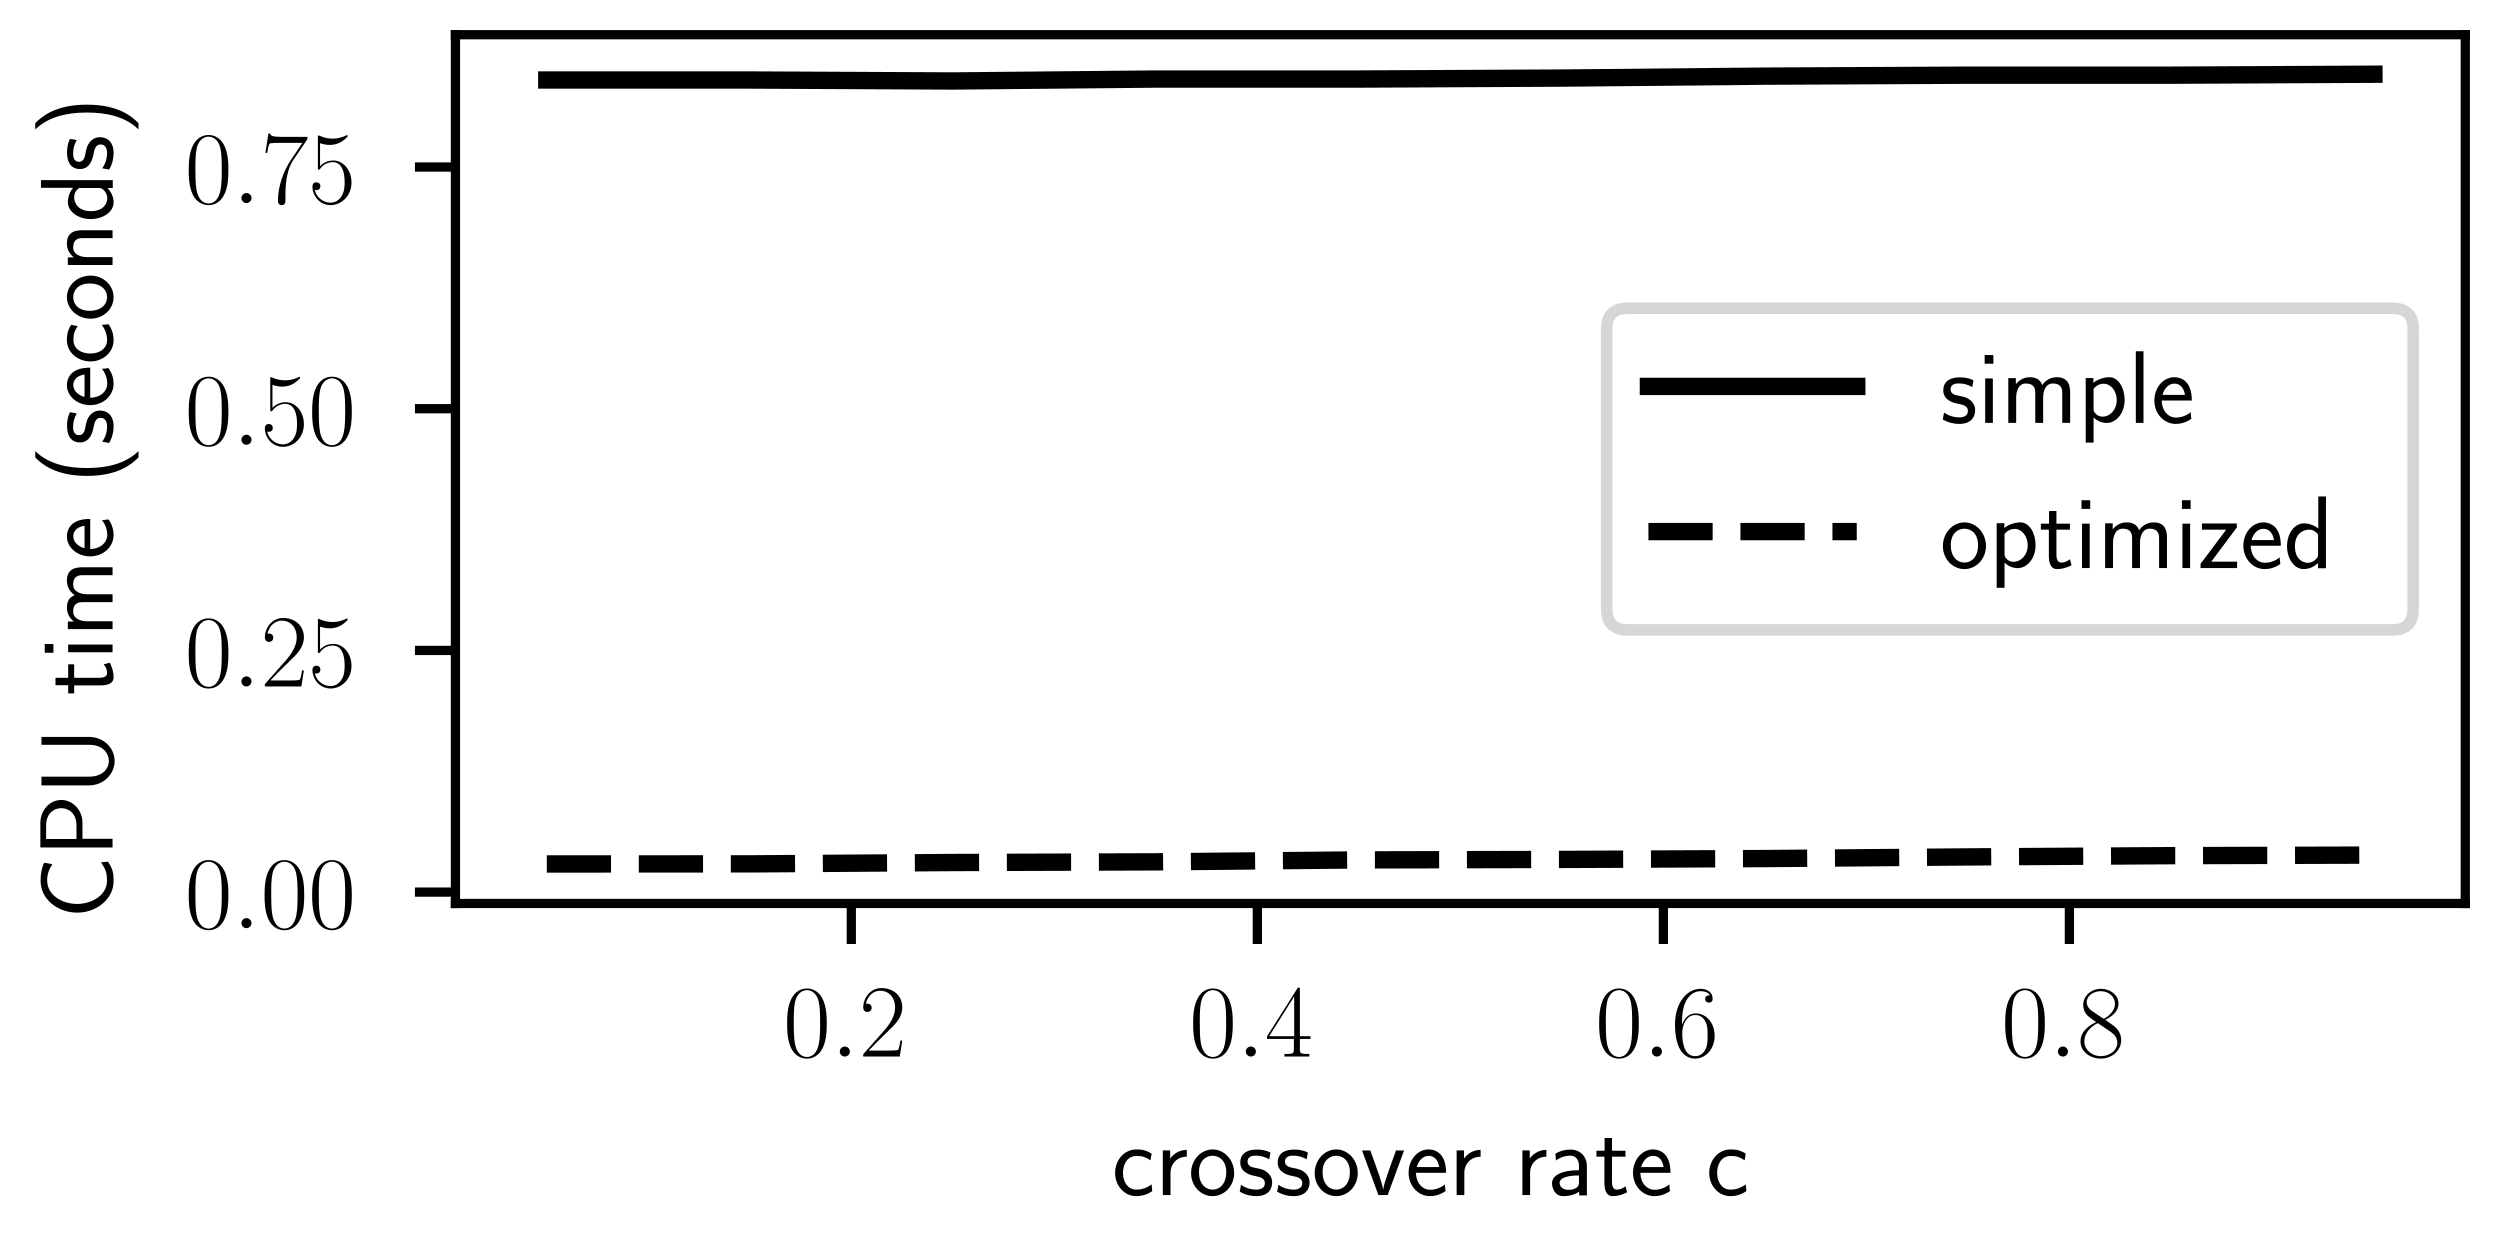
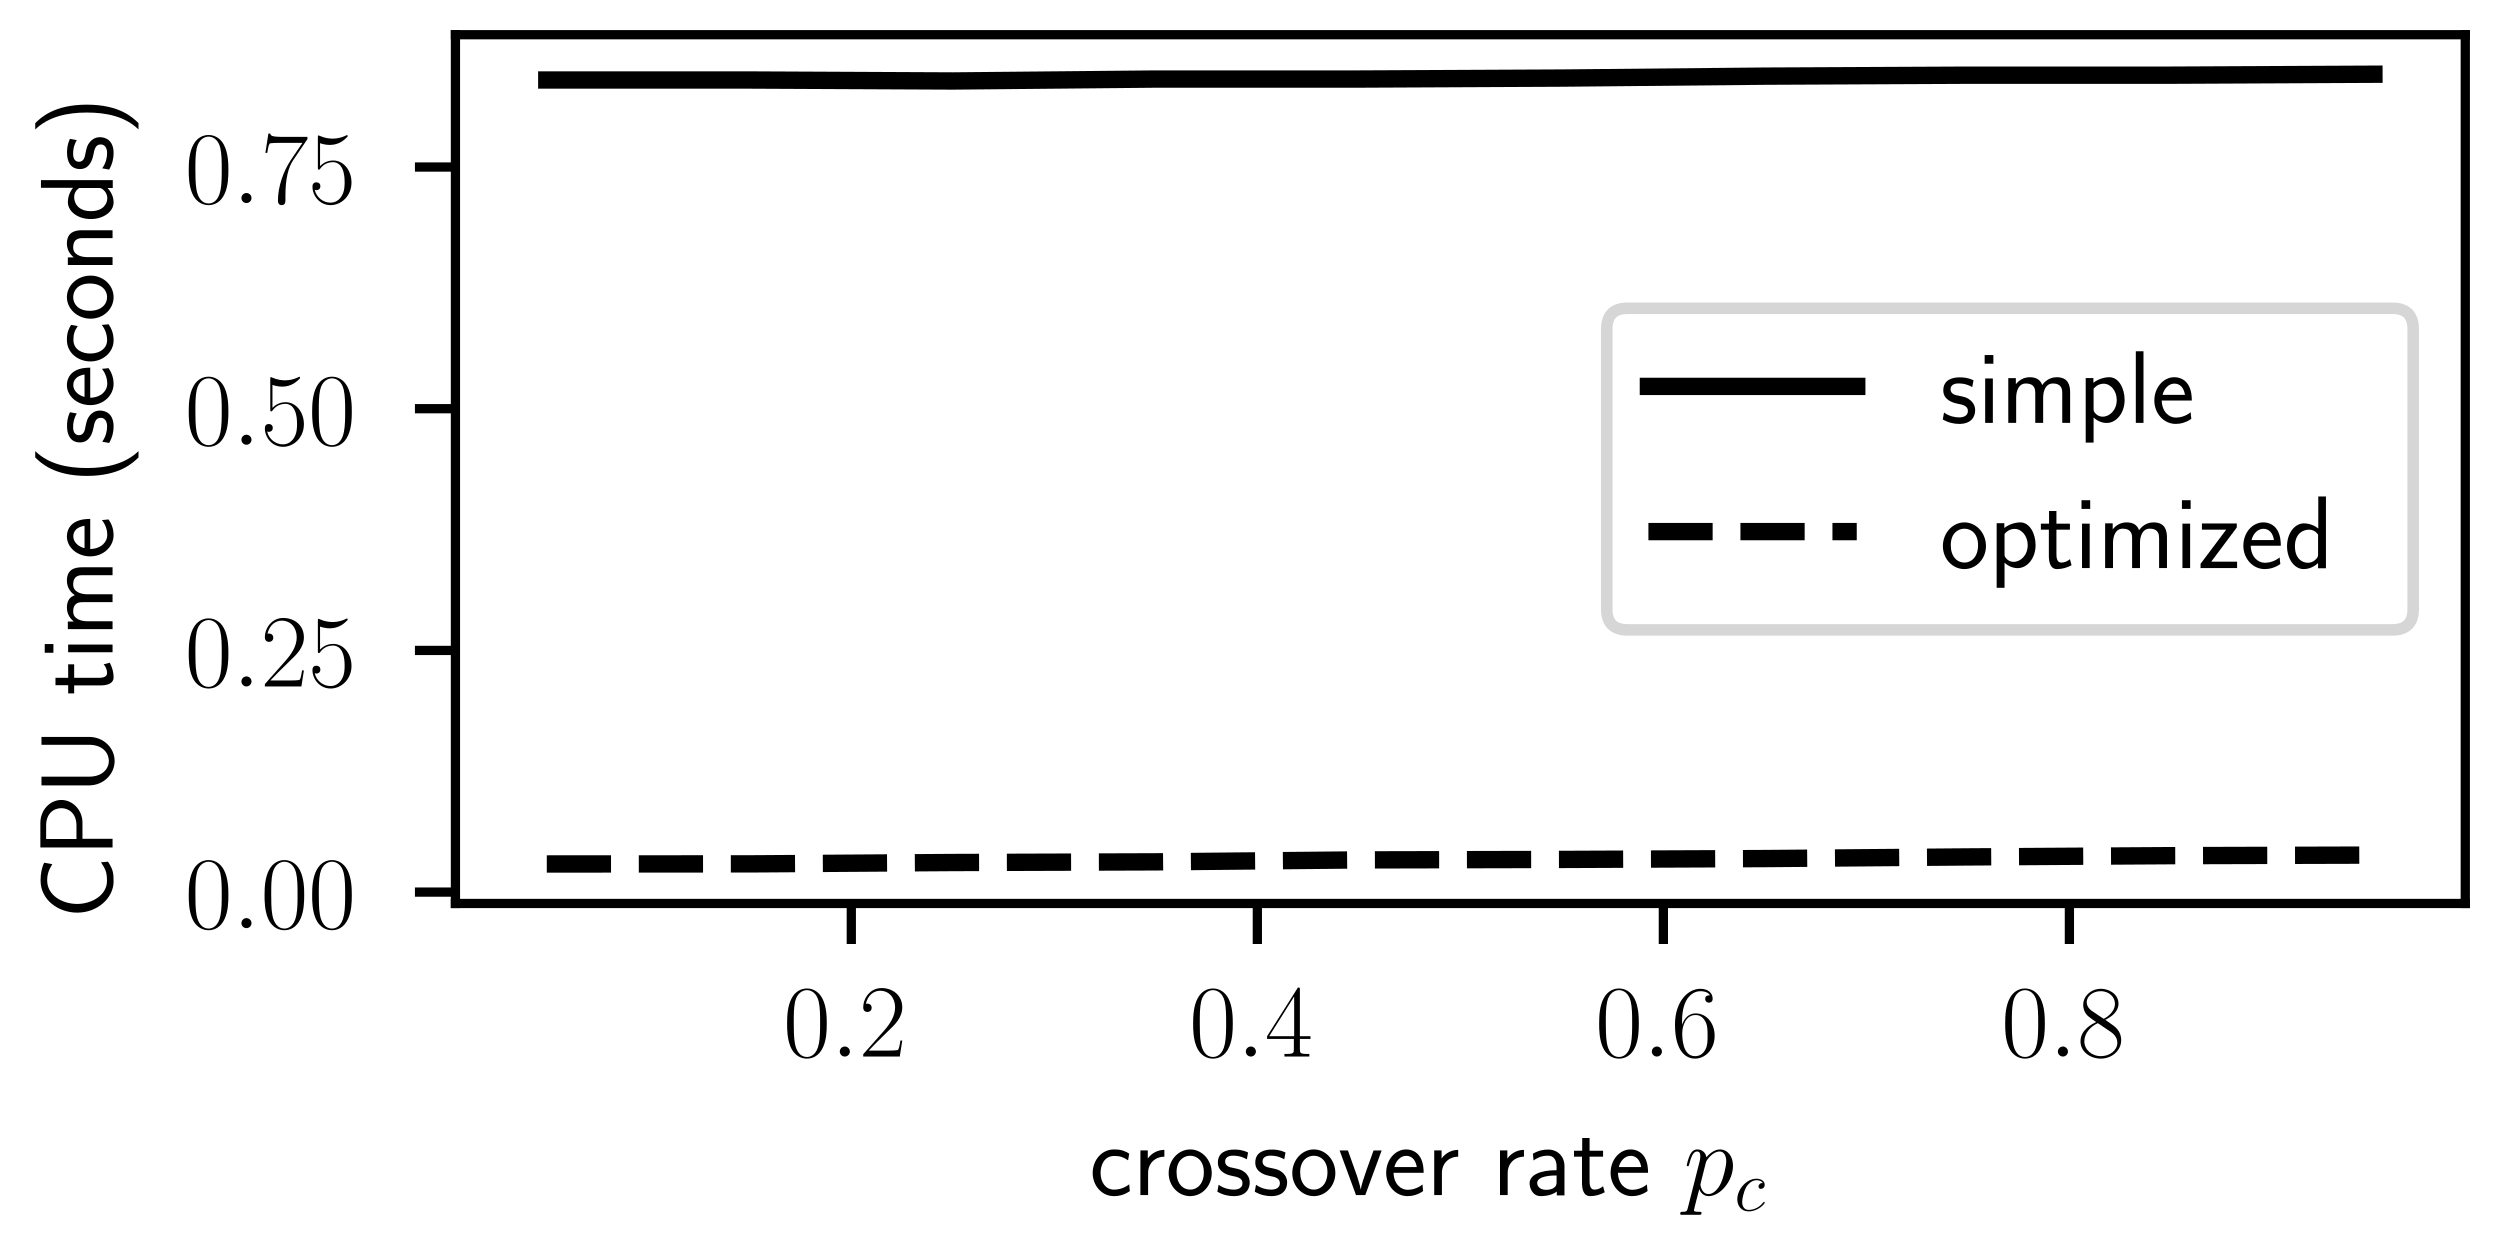
<svg xmlns="http://www.w3.org/2000/svg" xmlns:xlink="http://www.w3.org/1999/xlink" width="216pt" height="108pt" viewBox="0 0 216 108" version="1.1">
  <defs>
    <style type="text/css">*{stroke-linejoin: round; stroke-linecap: butt}</style>
  </defs>
  <g id="figure_1">
    <g id="patch_1">
      <path d="M 0 108  L 216 108  L 216 0  L 0 0  z " style="fill: #ffffff" />
    </g>
    <g id="axes_1">
      <g id="patch_2">
        <path d="M 39.35 78.06  L 213 78.06  L 213 3  L 39.35 3  z " style="fill: #ffffff" />
      </g>
      <g id="matplotlib.axis_1">
        <g id="xtick_1">
          <g id="line2d_1">
            <defs>
-               <path id="m0153f3cc2d" d="M 0 0  L 0 3.5  " style="stroke: #000000; stroke-width: 0.8" />
-             </defs>
-             <g>
-               <use xlink:href="#m0153f3cc2d" x="73.553" y="78.06" style="stroke: #000000; stroke-width: 0.8" />
+               <path id="mb96fbd955e" d="M 0 0  L 0 3.5  " style="stroke: #000000; stroke-width: 0.8" />
+             </defs>
+             <g>
+               <use xlink:href="#mb96fbd955e" x="73.553" y="78.06" style="stroke: #000000; stroke-width: 0.8" />
            </g>
          </g>
          <g id="text_1">
            <g transform="translate(67.66575 91.28619) scale(0.09 -0.09)">
              <defs>
                <path id="CMR17-30" d="M 2688 2025  C 2688 2416 2682 3080 2413 3591  C 2176 4039 1798 4198 1466 4198  C 1158 4198 768 4058 525 3597  C 269 3118 243 2524 243 2025  C 243 1661 250 1106 448 619  C 723 -39 1216 -128 1466 -128  C 1760 -128 2208 -7 2470 600  C 2662 1042 2688 1559 2688 2025  z M 1466 -26  C 1056 -26 813 325 723 812  C 653 1188 653 1738 653 2096  C 653 2588 653 2997 736 3387  C 858 3929 1216 4096 1466 4096  C 1728 4096 2067 3923 2189 3400  C 2272 3036 2278 2607 2278 2096  C 2278 1680 2278 1169 2202 792  C 2067 95 1690 -26 1466 -26  z " transform="scale(0.015625)" />
                <path id="CMMI12-3a" d="M 1178 307  C 1178 492 1024 619 870 619  C 685 619 557 466 557 313  C 557 128 710 0 864 0  C 1050 0 1178 153 1178 307  z " transform="scale(0.015625)" />
                <path id="CMR17-32" d="M 2669 989  L 2554 989  C 2490 536 2438 459 2413 420  C 2381 369 1920 369 1830 369  L 602 369  C 832 619 1280 1072 1824 1597  C 2214 1967 2669 2402 2669 3035  C 2669 3790 2067 4224 1395 4224  C 691 4224 262 3604 262 3030  C 262 2780 448 2748 525 2748  C 589 2748 781 2787 781 3010  C 781 3207 614 3264 525 3264  C 486 3264 448 3258 422 3245  C 544 3790 915 4058 1306 4058  C 1862 4058 2227 3617 2227 3035  C 2227 2479 1901 2000 1536 1584  L 262 146  L 262 0  L 2515 0  L 2669 989  z " transform="scale(0.015625)" />
              </defs>
              <use xlink:href="#CMR17-30" transform="scale(0.996264)" />
              <use xlink:href="#CMMI12-3a" transform="translate(45.69048 0) scale(0.996264)" />
              <use xlink:href="#CMR17-32" transform="translate(72.78765 0) scale(0.996264)" />
            </g>
          </g>
        </g>
        <g id="xtick_2">
          <g id="line2d_2">
            <g>
-               <use xlink:href="#m0153f3cc2d" x="108.634" y="78.06" style="stroke: #000000; stroke-width: 0.8" />
+               <use xlink:href="#mb96fbd955e" x="108.634" y="78.06" style="stroke: #000000; stroke-width: 0.8" />
            </g>
          </g>
          <g id="text_2">
            <g transform="translate(102.7466 91.28619) scale(0.09 -0.09)">
              <defs>
                <path id="CMR17-34" d="M 2150 4122  C 2150 4256 2144 4256 2029 4256  L 128 1254  L 128 1088  L 1779 1088  L 1779 457  C 1779 224 1766 160 1318 160  L 1197 160  L 1197 0  C 1402 0 1747 0 1965 0  C 2182 0 2528 0 2733 0  L 2733 160  L 2611 160  C 2163 160 2150 224 2150 457  L 2150 1088  L 2803 1088  L 2803 1254  L 2150 1254  L 2150 4122  z M 1798 3703  L 1798 1254  L 256 1254  L 1798 3703  z " transform="scale(0.015625)" />
              </defs>
              <use xlink:href="#CMR17-30" transform="scale(0.996264)" />
              <use xlink:href="#CMMI12-3a" transform="translate(45.69048 0) scale(0.996264)" />
              <use xlink:href="#CMR17-34" transform="translate(72.78765 0) scale(0.996264)" />
            </g>
          </g>
        </g>
        <g id="xtick_3">
          <g id="line2d_3">
            <g>
-               <use xlink:href="#m0153f3cc2d" x="143.715" y="78.06" style="stroke: #000000; stroke-width: 0.8" />
+               <use xlink:href="#mb96fbd955e" x="143.715" y="78.06" style="stroke: #000000; stroke-width: 0.8" />
            </g>
          </g>
          <g id="text_3">
            <g transform="translate(137.8275 91.28619) scale(0.09 -0.09)">
              <defs>
                <path id="CMR17-36" d="M 678 2176  C 678 3690 1395 4032 1811 4032  C 1946 4032 2272 4009 2400 3776  C 2298 3776 2106 3776 2106 3553  C 2106 3381 2246 3323 2336 3323  C 2394 3323 2566 3348 2566 3560  C 2566 3954 2246 4179 1805 4179  C 1043 4179 243 3390 243 1984  C 243 253 966 -128 1478 -128  C 2099 -128 2688 427 2688 1283  C 2688 2081 2170 2662 1517 2662  C 1126 2662 838 2407 678 1960  L 678 2176  z M 1478 25  C 691 25 691 1200 691 1436  C 691 1896 909 2560 1504 2560  C 1613 2560 1926 2560 2138 2120  C 2253 1870 2253 1609 2253 1289  C 2253 944 2253 690 2118 434  C 1978 171 1773 25 1478 25  z " transform="scale(0.015625)" />
              </defs>
              <use xlink:href="#CMR17-30" transform="scale(0.996264)" />
              <use xlink:href="#CMMI12-3a" transform="translate(45.69048 0) scale(0.996264)" />
              <use xlink:href="#CMR17-36" transform="translate(72.78765 0) scale(0.996264)" />
            </g>
          </g>
        </g>
        <g id="xtick_4">
          <g id="line2d_4">
            <g>
-               <use xlink:href="#m0153f3cc2d" x="178.796" y="78.06" style="stroke: #000000; stroke-width: 0.8" />
+               <use xlink:href="#mb96fbd955e" x="178.796" y="78.06" style="stroke: #000000; stroke-width: 0.8" />
            </g>
          </g>
          <g id="text_4">
            <g transform="translate(172.9083 91.28619) scale(0.09 -0.09)">
              <defs>
                <path id="CMR17-38" d="M 1741 2264  C 2144 2467 2554 2773 2554 3263  C 2554 3841 1990 4179 1472 4179  C 890 4179 378 3759 378 3180  C 378 3021 416 2747 666 2505  C 730 2442 998 2251 1171 2130  C 883 1983 211 1634 211 934  C 211 279 838 -128 1459 -128  C 2144 -128 2720 362 2720 1010  C 2720 1590 2330 1857 2074 2029  L 1741 2264  z M 902 2822  C 851 2854 595 3051 595 3351  C 595 3739 998 4032 1459 4032  C 1965 4032 2336 3676 2336 3262  C 2336 2669 1670 2331 1638 2331  C 1632 2331 1626 2331 1574 2370  L 902 2822  z M 2080 1519  C 2176 1449 2483 1240 2483 851  C 2483 381 2010 25 1472 25  C 890 25 448 438 448 940  C 448 1443 838 1862 1280 2060  L 2080 1519  z " transform="scale(0.015625)" />
              </defs>
              <use xlink:href="#CMR17-30" transform="scale(0.996264)" />
              <use xlink:href="#CMMI12-3a" transform="translate(45.69048 0) scale(0.996264)" />
              <use xlink:href="#CMR17-38" transform="translate(72.78765 0) scale(0.996264)" />
            </g>
          </g>
        </g>
        <g id="text_5">
-           <g transform="translate(96.04754 103.2563) scale(0.09 -0.09)">
+           <g transform="translate(94.11122 103.2563) scale(0.09 -0.09)">
            <defs>
              <path id="CMSS17-63" d="M 2464 2541  C 2464 2585 2170 2714 2093 2739  C 1882 2816 1613 2816 1542 2816  C 710 2816 211 2093 211 1363  C 211 595 768 -64 1517 -64  C 1946 -64 2253 76 2502 242  L 2464 664  C 2189 453 1869 337 1523 337  C 1024 337 698 774 698 1369  C 698 1831 909 2414 1549 2414  C 1901 2414 2099 2343 2394 2145  L 2464 2541  z " transform="scale(0.015625)" />
              <path id="CMSS17-72" d="M 954 1363  C 954 1965 1395 2368 1958 2368  L 1958 2789  C 1549 2789 1165 2585 934 2253  L 934 2758  L 480 2758  L 480 0  L 954 0  L 954 1363  z " transform="scale(0.015625)" />
              <path id="CMSS17-6f" d="M 2829 1356  C 2829 2176 2221 2816 1504 2816  C 768 2816 173 2157 173 1356  C 173 544 787 -64 1498 -64  C 2227 -64 2829 563 2829 1356  z M 1504 337  C 1050 337 659 709 659 1408  C 659 2151 1114 2427 1498 2427  C 1914 2427 2342 2126 2342 1408  C 2342 683 1926 337 1504 337  z " transform="scale(0.015625)" />
              <path id="CMSS17-73" d="M 2061 2627  C 1683 2807 1389 2807 1197 2807  C 742 2807 198 2648 198 2003  C 198 1359 902 1218 1094 1179  C 1389 1122 1715 1058 1715 740  C 1715 337 1254 337 1171 337  C 915 337 563 407 243 638  L 166 210  C 531 0 883 -64 1178 -64  C 1965 -64 2163 416 2163 781  C 2163 1094 1984 1305 1862 1401  C 1651 1568 1574 1587 1050 1696  C 960 1709 646 1779 646 2066  C 646 2432 1050 2432 1139 2432  C 1555 2432 1811 2303 1984 2208  L 2061 2627  z " transform="scale(0.015625)" />
              <path id="CMSS17-76" d="M 2675 2752  L 2176 2752  L 1747 1556  C 1613 1165 1421 627 1389 352  L 1382 352  C 1370 468 1318 634 1286 749  C 1248 890 1197 1056 1158 1172  L 595 2752  L 83 2752  L 1094 0  L 1664 0  L 2675 2752  z " transform="scale(0.015625)" />
              <path id="CMSS17-65" d="M 2502 1377  C 2502 1590 2490 2003 2285 2345  C 2061 2713 1696 2816 1421 2816  C 755 2816 192 2188 192 1375  C 192 582 774 -64 1510 -64  C 1798 -64 2150 19 2470 248  C 2470 274 2458 414 2451 420  C 2451 433 2432 630 2432 656  C 2125 407 1773 325 1517 325  C 1107 325 666 667 646 1377  L 2502 1377  z M 698 1728  C 781 2084 1062 2421 1421 2421  C 1517 2421 1965 2421 2080 1728  L 698 1728  z " transform="scale(0.015625)" />
              <path id="CMSS17-61" d="M 2406 1791  C 2406 2392 1978 2808 1402 2808  C 1120 2808 813 2757 461 2553  L 499 2135  C 659 2248 934 2432 1395 2432  C 1722 2432 1920 2180 1920 1782  L 1920 1536  C 896 1536 256 1238 256 726  C 256 461 416 -64 947 -64  C 1043 -64 1562 -64 1933 217  L 1933 -19  L 2406 -19  L 2406 1791  z M 1920 816  C 1920 701 1920 548 1728 434  C 1562 325 1350 325 1261 325  C 941 325 723 511 723 744  C 723 1211 1722 1211 1920 1211  L 1920 816  z " transform="scale(0.015625)" />
              <path id="CMSS17-74" d="M 1069 2368  L 1901 2368  L 1901 2737  L 1069 2737  L 1069 3520  L 614 3520  L 614 2737  L 109 2737  L 109 2368  L 602 2368  L 602 749  C 602 384 685 -64 1107 -64  C 1427 -64 1722 25 2003 172  L 1901 548  C 1747 414 1562 337 1363 337  C 1082 337 1069 696 1069 856  L 1069 2368  z " transform="scale(0.015625)" />
+               <path id="CMMI12-70" d="M 275 -789  C 230 -980 205 -1031 -58 -1031  C -134 -1031 -198 -1031 -198 -1152  C -198 -1165 -192 -1216 -122 -1216  C -38 -1216 51 -1216 134 -1216  L 410 -1216  C 544 -1216 870 -1216 1005 -1216  C 1043 -1216 1120 -1216 1120 -1101  C 1120 -1031 1075 -1031 966 -1031  C 672 -1031 653 -987 653 -937  C 653 -861 941 219 979 364  C 1050 185 1222 -64 1555 -64  C 2278 -64 3059 875 3059 1814  C 3059 2401 2726 2816 2246 2816  C 1837 2816 1491 2420 1421 2331  C 1370 2650 1120 2816 864 2816  C 678 2816 531 2727 410 2484  C 294 2254 205 1865 205 1839  C 205 1814 230 1782 275 1782  C 326 1782 333 1788 371 1935  C 467 2312 589 2689 845 2689  C 992 2689 1043 2587 1043 2397  C 1043 2245 1024 2181 998 2067  L 275 -789  z M 1382 1993  C 1427 2171 1606 2357 1709 2446  C 1779 2510 1990 2689 2234 2689  C 2515 2689 2643 2408 2643 2076  C 2643 1769 2464 1047 2304 715  C 2144 370 1850 64 1555 64  C 1120 64 1050 613 1050 639  C 1050 658 1062 709 1069 741  L 1382 1993  z " transform="scale(0.015625)" />
+               <path id="CMMI12-63" d="M 2502 2431  C 2381 2431 2323 2431 2234 2355  C 2195 2323 2125 2227 2125 2125  C 2125 1997 2221 1920 2342 1920  C 2496 1920 2669 2044 2669 2292  C 2669 2588 2374 2816 1933 2816  C 1094 2816 256 1903 256 996  C 256 441 602 -64 1254 -64  C 2125 -64 2675 622 2675 706  C 2675 744 2637 776 2611 776  C 2592 776 2586 770 2528 713  C 2118 162 1510 64 1267 64  C 826 64 685 446 685 764  C 685 988 794 1605 1024 2039  C 1190 2338 1536 2682 1939 2682  C 2022 2682 2374 2682 2502 2431  z " transform="scale(0.015625)" />
            </defs>
            <use xlink:href="#CMSS17-63" transform="scale(0.996264)" />
            <use xlink:href="#CMSS17-72" transform="translate(41.63882 0) scale(0.996264)" />
            <use xlink:href="#CMSS17-6f" transform="translate(73.5486 0) scale(0.996264)" />
            <use xlink:href="#CMSS17-73" transform="translate(120.3922 0) scale(0.996264)" />
            <use xlink:href="#CMSS17-73" transform="translate(156.3058 0) scale(0.996264)" />
            <use xlink:href="#CMSS17-6f" transform="translate(192.2193 0) scale(0.996264)" />
            <use xlink:href="#CMSS17-76" transform="translate(239.0629 0) scale(0.996264)" />
            <use xlink:href="#CMSS17-65" transform="translate(282.0631 0) scale(0.996264)" />
            <use xlink:href="#CMSS17-72" transform="translate(323.7019 0) scale(0.996264)" />
            <use xlink:href="#CMSS17-72" transform="translate(386.8408 0) scale(0.996264)" />
            <use xlink:href="#CMSS17-61" transform="translate(418.7505 0) scale(0.996264)" />
            <use xlink:href="#CMSS17-74" transform="translate(463.6725 0) scale(0.996264)" />
            <use xlink:href="#CMSS17-65" transform="translate(497.504 0) scale(0.996264)" />
-             <use xlink:href="#CMSS17-63" transform="translate(570.372 0) scale(0.996264)" />
+             <use xlink:href="#CMMI12-70" transform="translate(570.372 0) scale(0.996264)" />
+             <use xlink:href="#CMMI12-63" transform="translate(619.3315 -14.94392) scale(0.697382)" />
          </g>
        </g>
      </g>
      <g id="matplotlib.axis_2">
        <g id="ytick_1">
          <g id="line2d_5">
            <defs>
-               <path id="m68bffeac52" d="M 0 0  L -3.5 0  " style="stroke: #000000; stroke-width: 0.8" />
-             </defs>
-             <g>
-               <use xlink:href="#m68bffeac52" x="39.35" y="77.078" style="stroke: #000000; stroke-width: 0.8" />
+               <path id="m9f172b8167" d="M 0 0  L -3.5 0  " style="stroke: #000000; stroke-width: 0.8" />
+             </defs>
+             <g>
+               <use xlink:href="#m9f172b8167" x="39.35" y="77.078" style="stroke: #000000; stroke-width: 0.8" />
            </g>
          </g>
          <g id="text_6">
            <g transform="translate(15.96662 80.1918) scale(0.09 -0.09)">
              <use xlink:href="#CMR17-30" transform="scale(0.996264)" />
              <use xlink:href="#CMMI12-3a" transform="translate(45.69048 0) scale(0.996264)" />
              <use xlink:href="#CMR17-30" transform="translate(72.78765 0) scale(0.996264)" />
              <use xlink:href="#CMR17-30" transform="translate(118.4781 0) scale(0.996264)" />
            </g>
          </g>
        </g>
        <g id="ytick_2">
          <g id="line2d_6">
            <g>
-               <use xlink:href="#m68bffeac52" x="39.35" y="56.196" style="stroke: #000000; stroke-width: 0.8" />
+               <use xlink:href="#m9f172b8167" x="39.35" y="56.196" style="stroke: #000000; stroke-width: 0.8" />
            </g>
          </g>
          <g id="text_7">
            <g transform="translate(15.96662 59.30928) scale(0.09 -0.09)">
              <defs>
                <path id="CMR17-35" d="M 730 3692  C 794 3666 1056 3584 1325 3584  C 1920 3584 2246 3911 2432 4100  C 2432 4157 2432 4192 2394 4192  C 2387 4192 2374 4192 2323 4163  C 2099 4058 1837 3973 1517 3973  C 1325 3973 1037 3999 723 4139  C 653 4171 640 4171 634 4171  C 602 4171 595 4164 595 4037  L 595 2203  C 595 2089 595 2057 659 2057  C 691 2057 704 2070 736 2114  C 941 2401 1222 2522 1542 2522  C 1766 2522 2246 2382 2246 1289  C 2246 1085 2246 715 2054 421  C 1894 159 1645 25 1370 25  C 947 25 518 320 403 814  C 429 807 480 795 506 795  C 589 795 749 840 749 1038  C 749 1210 627 1280 506 1280  C 358 1280 262 1190 262 1011  C 262 454 704 -128 1382 -128  C 2042 -128 2669 440 2669 1264  C 2669 2030 2170 2624 1549 2624  C 1222 2624 947 2503 730 2274  L 730 3692  z " transform="scale(0.015625)" />
              </defs>
              <use xlink:href="#CMR17-30" transform="scale(0.996264)" />
              <use xlink:href="#CMMI12-3a" transform="translate(45.69048 0) scale(0.996264)" />
              <use xlink:href="#CMR17-32" transform="translate(72.78765 0) scale(0.996264)" />
              <use xlink:href="#CMR17-35" transform="translate(118.4781 0) scale(0.996264)" />
            </g>
          </g>
        </g>
        <g id="ytick_3">
          <g id="line2d_7">
            <g>
-               <use xlink:href="#m68bffeac52" x="39.35" y="35.313" style="stroke: #000000; stroke-width: 0.8" />
+               <use xlink:href="#m9f172b8167" x="39.35" y="35.313" style="stroke: #000000; stroke-width: 0.8" />
            </g>
          </g>
          <g id="text_8">
            <g transform="translate(15.96662 38.42676) scale(0.09 -0.09)">
              <use xlink:href="#CMR17-30" transform="scale(0.996264)" />
              <use xlink:href="#CMMI12-3a" transform="translate(45.69048 0) scale(0.996264)" />
              <use xlink:href="#CMR17-35" transform="translate(72.78765 0) scale(0.996264)" />
              <use xlink:href="#CMR17-30" transform="translate(118.4781 0) scale(0.996264)" />
            </g>
          </g>
        </g>
        <g id="ytick_4">
          <g id="line2d_8">
            <g>
-               <use xlink:href="#m68bffeac52" x="39.35" y="14.431" style="stroke: #000000; stroke-width: 0.8" />
+               <use xlink:href="#m9f172b8167" x="39.35" y="14.431" style="stroke: #000000; stroke-width: 0.8" />
            </g>
          </g>
          <g id="text_9">
            <g transform="translate(15.96662 17.54424) scale(0.09 -0.09)">
              <defs>
                <path id="CMR17-37" d="M 2886 3941  L 2886 4081  L 1382 4081  C 634 4081 621 4165 595 4288  L 480 4288  L 294 3094  L 410 3094  C 429 3215 474 3540 550 3661  C 589 3712 1062 3712 1171 3712  L 2579 3712  L 1869 2661  C 1395 1954 1069 999 1069 165  C 1069 89 1069 -128 1299 -128  C 1530 -128 1530 89 1530 171  L 1530 465  C 1530 1508 1709 2196 2003 2636  L 2886 3941  z " transform="scale(0.015625)" />
              </defs>
              <use xlink:href="#CMR17-30" transform="scale(0.996264)" />
              <use xlink:href="#CMMI12-3a" transform="translate(45.69048 0) scale(0.996264)" />
              <use xlink:href="#CMR17-37" transform="translate(72.78765 0) scale(0.996264)" />
              <use xlink:href="#CMR17-35" transform="translate(118.4781 0) scale(0.996264)" />
            </g>
          </g>
        </g>
        <g id="text_10">
          <g transform="translate(9.725022 79.4088) rotate(-90) scale(0.09 -0.09)">
            <defs>
              <path id="CMSS17-43" d="M 3501 714  C 3072 427 2874 344 2355 344  C 1459 344 934 1303 934 2179  C 934 3112 1472 4032 2381 4032  C 2790 4032 3059 3918 3386 3715  L 3475 4217  C 3168 4370 2778 4440 2387 4440  C 1158 4440 397 3316 397 2179  C 397 927 1299 -64 2323 -64  C 2874 -64 3066 -19 3539 280  L 3501 714  z " transform="scale(0.015625)" />
              <path id="CMSS17-50" d="M 2106 1856  C 2874 1856 3501 2453 3501 3158  C 3501 3850 2899 4453 2067 4453  L 570 4453  L 570 0  L 1107 0  L 1107 1856  L 2106 1856  z M 1926 4096  C 2669 4096 2995 3627 2995 3157  C 2995 2720 2694 2226 1926 2226  L 1094 2226  L 1094 4096  L 1926 4096  z " transform="scale(0.015625)" />
              <path id="CMSS17-55" d="M 3552 4384  L 3066 4384  L 3066 1449  C 3066 604 2547 229 2074 229  C 1587 229 1101 623 1101 1443  L 1101 4384  L 563 4384  L 563 1454  C 563 539 1274 -128 2067 -128  C 2861 -128 3552 539 3552 1454  L 3552 4384  z " transform="scale(0.015625)" />
              <path id="CMSS17-69" d="M 979 4183  L 442 4183  L 442 3648  L 979 3648  L 979 4183  z M 947 2739  L 474 2739  L 474 0  L 947 0  L 947 2739  z " transform="scale(0.015625)" />
              <path id="CMSS17-6d" d="M 4288 1877  C 4288 2308 4179 2816 3462 2816  C 2982 2816 2694 2516 2566 2331  C 2451 2670 2182 2816 1798 2816  C 1363 2816 1088 2568 941 2389  L 941 2758  L 474 2758  L 474 0  L 960 0  L 960 1559  C 960 1939 1101 2428 1555 2428  C 2138 2428 2138 2016 2138 1829  L 2138 0  L 2624 0  L 2624 1559  C 2624 1939 2765 2428 3219 2428  C 3802 2428 3802 2016 3802 1829  L 3802 0  L 4288 0  L 4288 1877  z " transform="scale(0.015625)" />
              <path id="CMSS17-28" d="M 1613 4768  C 1267 4417 474 3601 474 1588  C 474 -433 1267 -1243 1613 -1600  L 2003 -1600  C 1216 -784 960 357 960 1581  C 960 2798 1203 3946 2003 4768  L 1613 4768  z " transform="scale(0.015625)" />
              <path id="CMSS17-6e" d="M 2618 1877  C 2618 2283 2522 2816 1798 2816  C 1389 2816 1120 2606 941 2389  L 941 2758  L 474 2758  L 474 0  L 960 0  L 960 1559  C 960 1964 1114 2428 1549 2428  C 2112 2428 2131 2048 2131 1829  L 2131 0  L 2618 0  L 2618 1877  z " transform="scale(0.015625)" />
              <path id="CMSS17-64" d="M 2611 4416  L 2138 4416  L 2138 2438  C 1939 2603 1613 2756 1254 2756  C 672 2756 211 2131 211 1347  C 211 562 666 -64 1235 -64  C 1677 -64 1971 172 2125 306  L 2125 -13  L 2611 -13  L 2611 4416  z M 2125 836  C 2125 747 2125 653 1926 482  C 1798 375 1645 325 1498 325  C 1152 325 698 576 698 1340  C 698 2134 1210 2368 1562 2368  C 1798 2368 1990 2254 2125 2065  L 2125 836  z " transform="scale(0.015625)" />
              <path id="CMSS17-29" d="M 723 -1600  C 1069 -1249 1862 -433 1862 1581  C 1862 3601 1069 4411 723 4768  L 333 4768  C 1120 3952 1376 2811 1376 1588  C 1376 370 1133 -778 333 -1600  L 723 -1600  z " transform="scale(0.015625)" />
            </defs>
            <use xlink:href="#CMSS17-43" transform="scale(0.996264)" />
            <use xlink:href="#CMSS17-50" transform="translate(59.85577 0) scale(0.996264)" />
            <use xlink:href="#CMSS17-55" transform="translate(119.5914 0) scale(0.996264)" />
            <use xlink:href="#CMSS17-74" transform="translate(214.9602 0) scale(0.996264)" />
            <use xlink:href="#CMSS17-69" transform="translate(248.7918 0) scale(0.996264)" />
            <use xlink:href="#CMSS17-6d" transform="translate(270.9725 0) scale(0.996264)" />
            <use xlink:href="#CMSS17-65" transform="translate(345.2018 0) scale(0.996264)" />
            <use xlink:href="#CMSS17-28" transform="translate(418.0697 0) scale(0.996264)" />
            <use xlink:href="#CMSS17-73" transform="translate(454.5036 0) scale(0.996264)" />
            <use xlink:href="#CMSS17-65" transform="translate(490.4171 0) scale(0.996264)" />
            <use xlink:href="#CMSS17-63" transform="translate(532.056 0) scale(0.996264)" />
            <use xlink:href="#CMSS17-6f" transform="translate(573.6948 0) scale(0.996264)" />
            <use xlink:href="#CMSS17-6e" transform="translate(620.5384 0) scale(0.996264)" />
            <use xlink:href="#CMSS17-64" transform="translate(668.7434 0) scale(0.996264)" />
            <use xlink:href="#CMSS17-73" transform="translate(716.9483 0) scale(0.996264)" />
            <use xlink:href="#CMSS17-29" transform="translate(752.8618 0) scale(0.996264)" />
          </g>
        </g>
      </g>
      <g id="line2d_9">
-         <path d="M 47.243 6.913  L 64.783 6.913  L 82.324 6.997  L 99.864 6.83  L 117.404 6.83  L 134.945 6.746  L 152.485 6.579  L 170.026 6.496  L 187.566 6.496  L 205.107 6.412  " clip-path="url(#p5bedc7c5d7)" style="fill: none; stroke: #000000; stroke-width: 1.5; stroke-linecap: square" />
+         <path d="M 47.243 6.913  L 64.783 6.913  L 82.324 6.997  L 99.864 6.83  L 117.404 6.83  L 134.945 6.746  L 152.485 6.579  L 170.026 6.496  L 187.566 6.496  L 205.107 6.412  " clip-path="url(#p119e831804)" style="fill: none; stroke: #000000; stroke-width: 1.5; stroke-linecap: square" />
      </g>
      <g id="line2d_10">
-         <path d="M 47.243 74.648  L 64.783 74.639  L 82.324 74.522  L 99.864 74.464  L 117.404 74.297  L 134.945 74.255  L 152.485 74.18  L 170.026 74.038  L 187.566 73.929  L 205.107 73.879  " clip-path="url(#p5bedc7c5d7)" style="fill: none; stroke-dasharray: 5.55,2.4; stroke-dashoffset: 0; stroke: #000000; stroke-width: 1.5" />
+         <path d="M 47.243 74.648  L 64.783 74.639  L 82.324 74.522  L 99.864 74.464  L 117.404 74.297  L 134.945 74.255  L 152.485 74.18  L 170.026 74.038  L 187.566 73.929  L 205.107 73.879  " clip-path="url(#p119e831804)" style="fill: none; stroke-dasharray: 5.55,2.4; stroke-dashoffset: 0; stroke: #000000; stroke-width: 1.5" />
      </g>
      <g id="patch_3">
        <path d="M 39.35 78.06  L 39.35 3  " style="fill: none; stroke: #000000; stroke-width: 0.8; stroke-linejoin: miter; stroke-linecap: square" />
      </g>
      <g id="patch_4">
        <path d="M 213 78.06  L 213 3  " style="fill: none; stroke: #000000; stroke-width: 0.8; stroke-linejoin: miter; stroke-linecap: square" />
      </g>
      <g id="patch_5">
        <path d="M 39.35 78.06  L 213 78.06  " style="fill: none; stroke: #000000; stroke-width: 0.8; stroke-linejoin: miter; stroke-linecap: square" />
      </g>
      <g id="patch_6">
        <path d="M 39.35 3  L 213 3  " style="fill: none; stroke: #000000; stroke-width: 0.8; stroke-linejoin: miter; stroke-linecap: square" />
      </g>
      <g id="legend_1">
        <g id="patch_7">
          <path d="M 140.623 54.423  L 206.7 54.423  Q 208.5 54.423 208.5 52.623  L 208.5 28.436  Q 208.5 26.636 206.7 26.636  L 140.623 26.636  Q 138.823 26.636 138.823 28.436  L 138.823 52.623  Q 138.823 54.423 140.623 54.423  z " style="fill: #ffffff; opacity: 0.8; stroke: #cccccc; stroke-linejoin: miter" />
        </g>
        <g id="line2d_11">
          <path d="M 142.423 33.386  L 151.423 33.386  L 160.423 33.386  " style="fill: none; stroke: #000000; stroke-width: 1.5; stroke-linecap: square" />
        </g>
        <g id="text_11">
          <g transform="translate(167.6232 36.53643) scale(0.09 -0.09)">
            <defs>
              <path id="CMSS17-70" d="M 966 333  C 1178 129 1466 -5 1773 -5  C 2368 -5 2880 603 2880 1412  C 2880 2159 2496 2816 1946 2816  C 1626 2816 1242 2702 954 2472  L 954 2765  L 480 2765  L 480 -1216  L 966 -1216  L 966 333  z M 966 2100  C 1018 2176 1235 2415 1587 2415  C 2035 2415 2394 1960 2394 1412  C 2394 787 1958 384 1530 384  C 1402 384 1267 415 1139 523  C 966 674 966 768 966 857  L 966 2100  z " transform="scale(0.015625)" />
              <path id="CMSS17-6c" d="M 947 4416  L 474 4416  L 474 0  L 947 0  L 947 4416  z " transform="scale(0.015625)" />
            </defs>
            <use xlink:href="#CMSS17-73" transform="scale(0.996264)" />
            <use xlink:href="#CMSS17-69" transform="translate(35.91354 0) scale(0.996264)" />
            <use xlink:href="#CMSS17-6d" transform="translate(58.09427 0) scale(0.996264)" />
            <use xlink:href="#CMSS17-70" transform="translate(132.3235 0) scale(0.996264)" />
            <use xlink:href="#CMSS17-6c" transform="translate(180.5285 0) scale(0.996264)" />
            <use xlink:href="#CMSS17-65" transform="translate(202.7092 0) scale(0.996264)" />
          </g>
        </g>
        <g id="line2d_12">
          <path d="M 142.423 45.93  L 151.423 45.93  L 160.423 45.93  " style="fill: none; stroke-dasharray: 5.55,2.4; stroke-dashoffset: 0; stroke: #000000; stroke-width: 1.5" />
        </g>
        <g id="text_12">
          <g transform="translate(167.6232 49.07989) scale(0.09 -0.09)">
            <defs>
              <path id="CMSS17-7a" d="M 2400 2502  L 2400 2750  L 250 2750  L 250 2368  L 1069 2368  C 1146 2368 1222 2368 1299 2368  L 1747 2368  L 166 261  L 166 0  L 2419 0  L 2419 395  L 1549 395  C 1472 395 1395 395 1318 395  L 826 395  L 2400 2502  z " transform="scale(0.015625)" />
            </defs>
            <use xlink:href="#CMSS17-6f" transform="scale(0.996264)" />
            <use xlink:href="#CMSS17-70" transform="translate(46.84362 0) scale(0.996264)" />
            <use xlink:href="#CMSS17-74" transform="translate(95.04857 0) scale(0.996264)" />
            <use xlink:href="#CMSS17-69" transform="translate(128.8801 0) scale(0.996264)" />
            <use xlink:href="#CMSS17-6d" transform="translate(151.0609 0) scale(0.996264)" />
            <use xlink:href="#CMSS17-69" transform="translate(225.2901 0) scale(0.996264)" />
            <use xlink:href="#CMSS17-7a" transform="translate(247.4708 0) scale(0.996264)" />
            <use xlink:href="#CMSS17-65" transform="translate(288.1487 0) scale(0.996264)" />
            <use xlink:href="#CMSS17-64" transform="translate(329.7875 0) scale(0.996264)" />
          </g>
        </g>
      </g>
    </g>
  </g>
  <defs>
-     <clipPath id="p5bedc7c5d7">
+     <clipPath id="p119e831804">
      <rect x="39.35" y="3" width="173.65" height="75.059" />
    </clipPath>
  </defs>
</svg>
